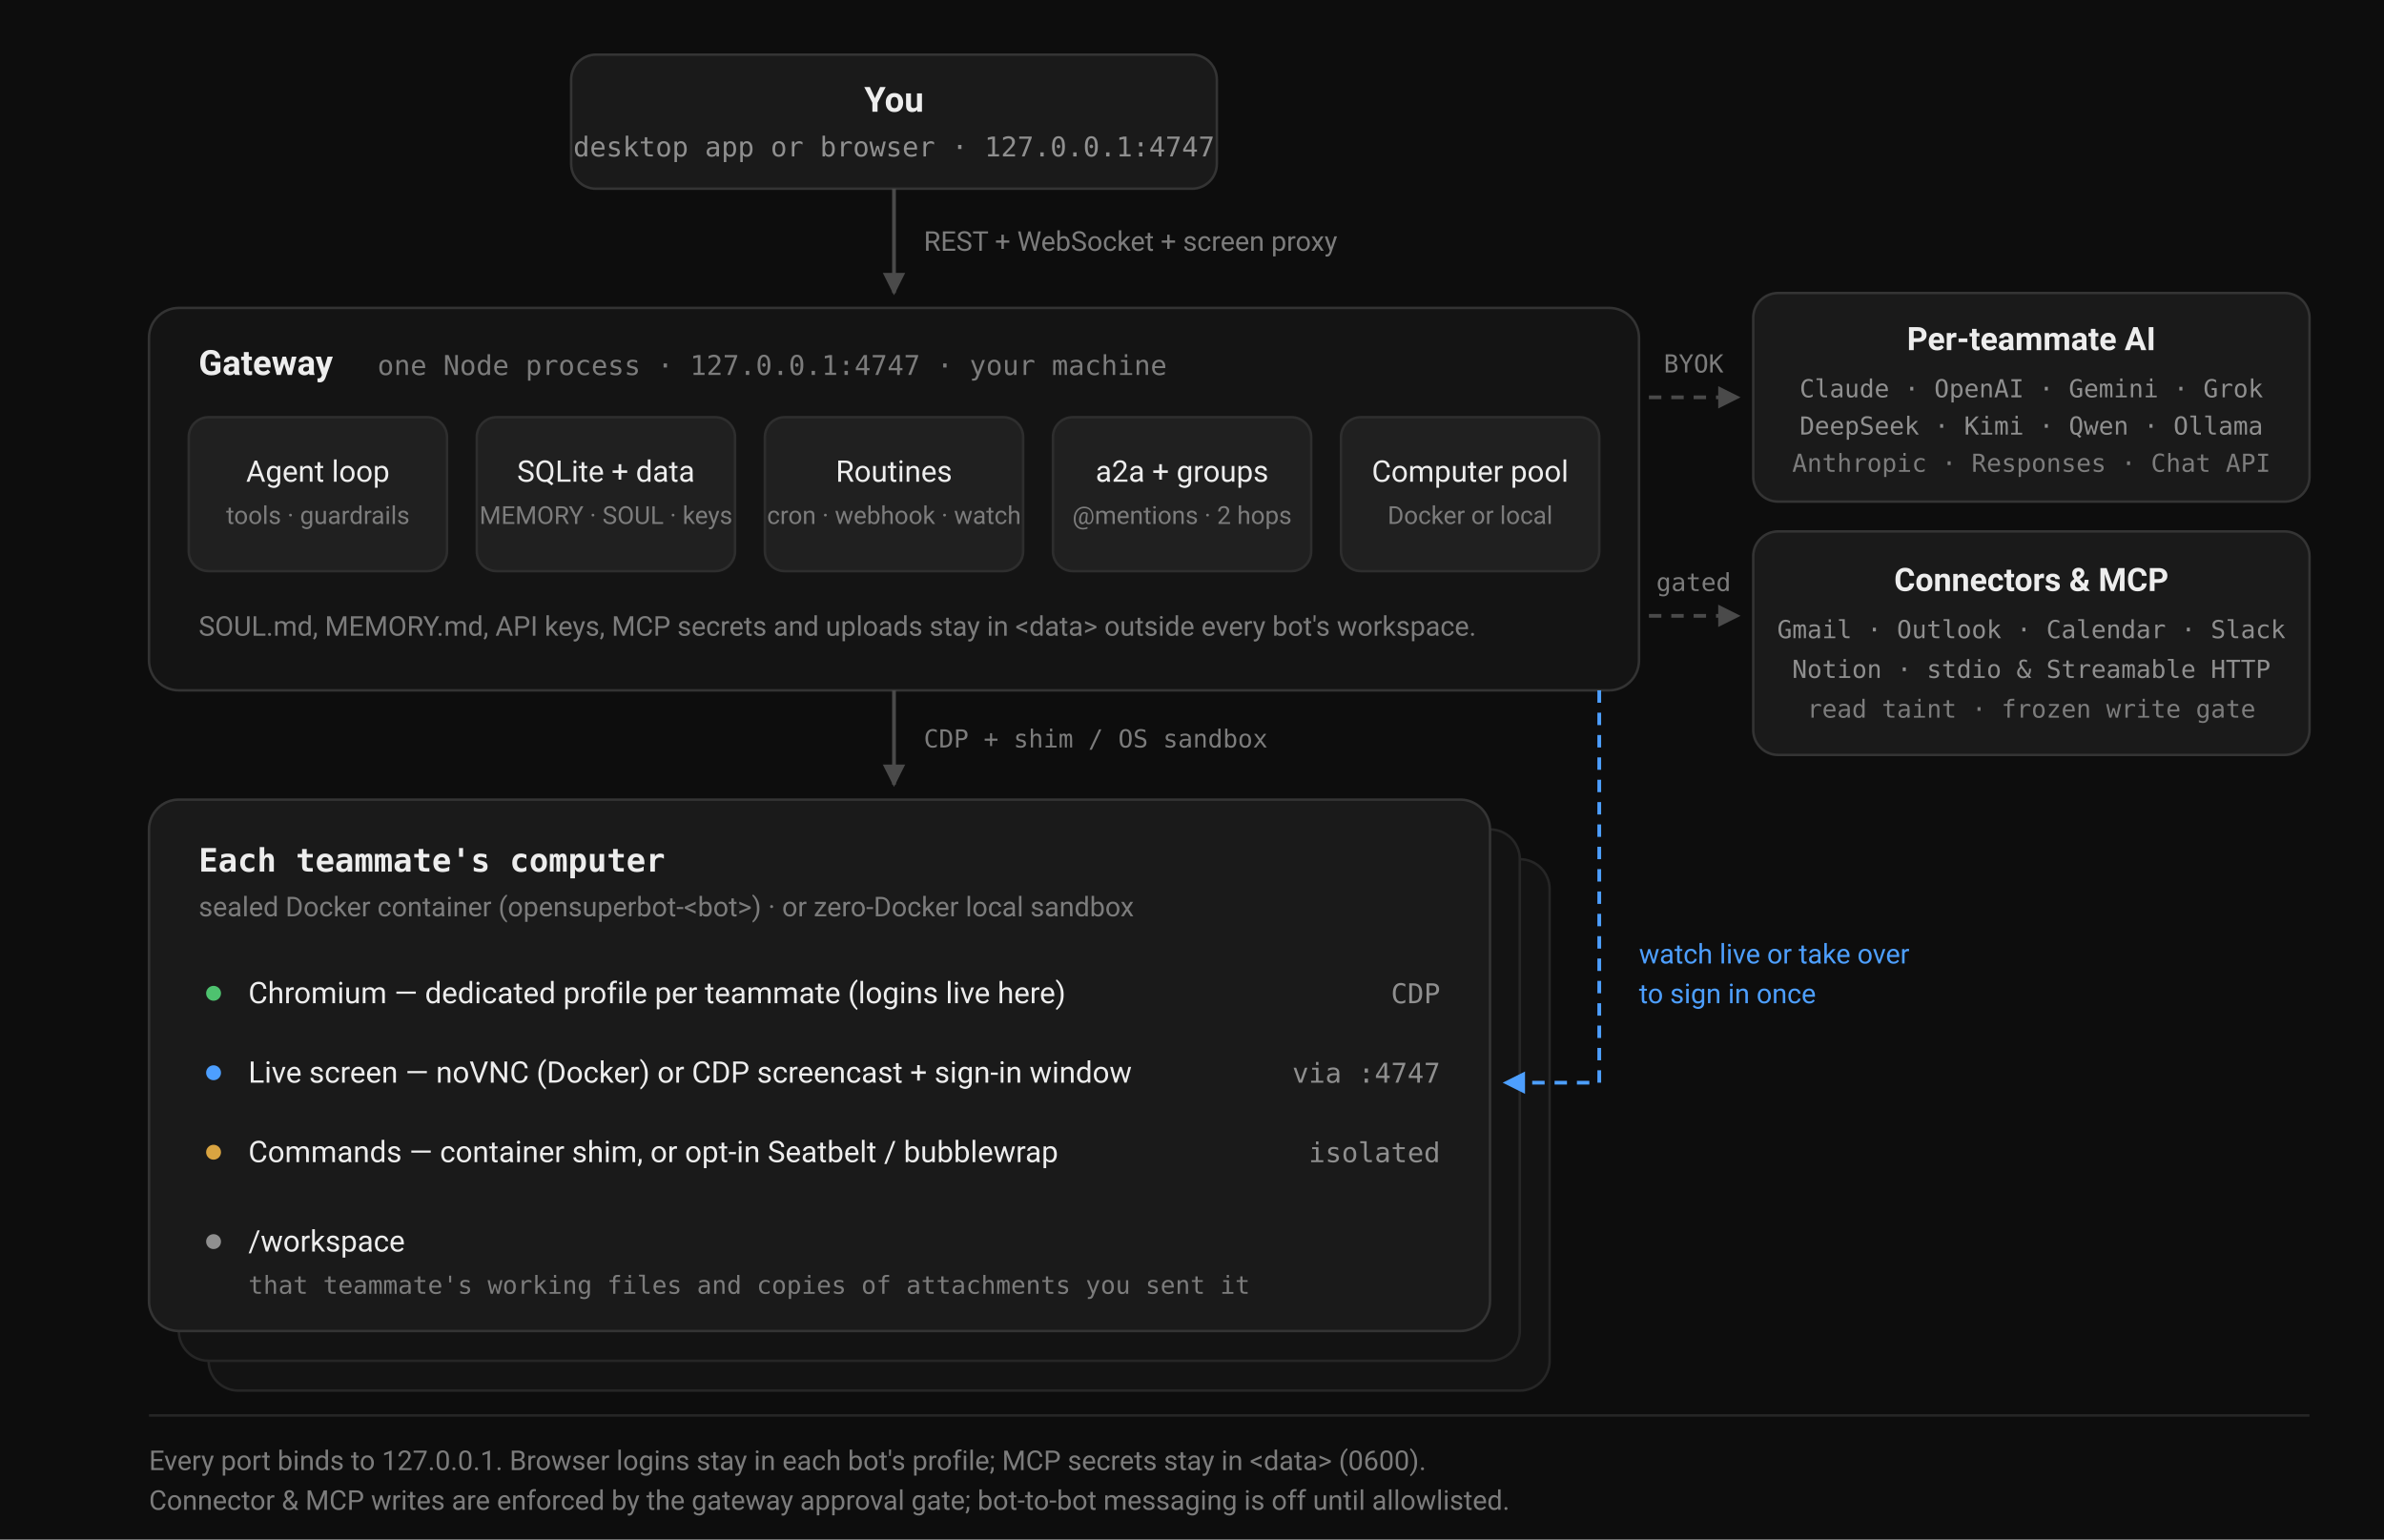
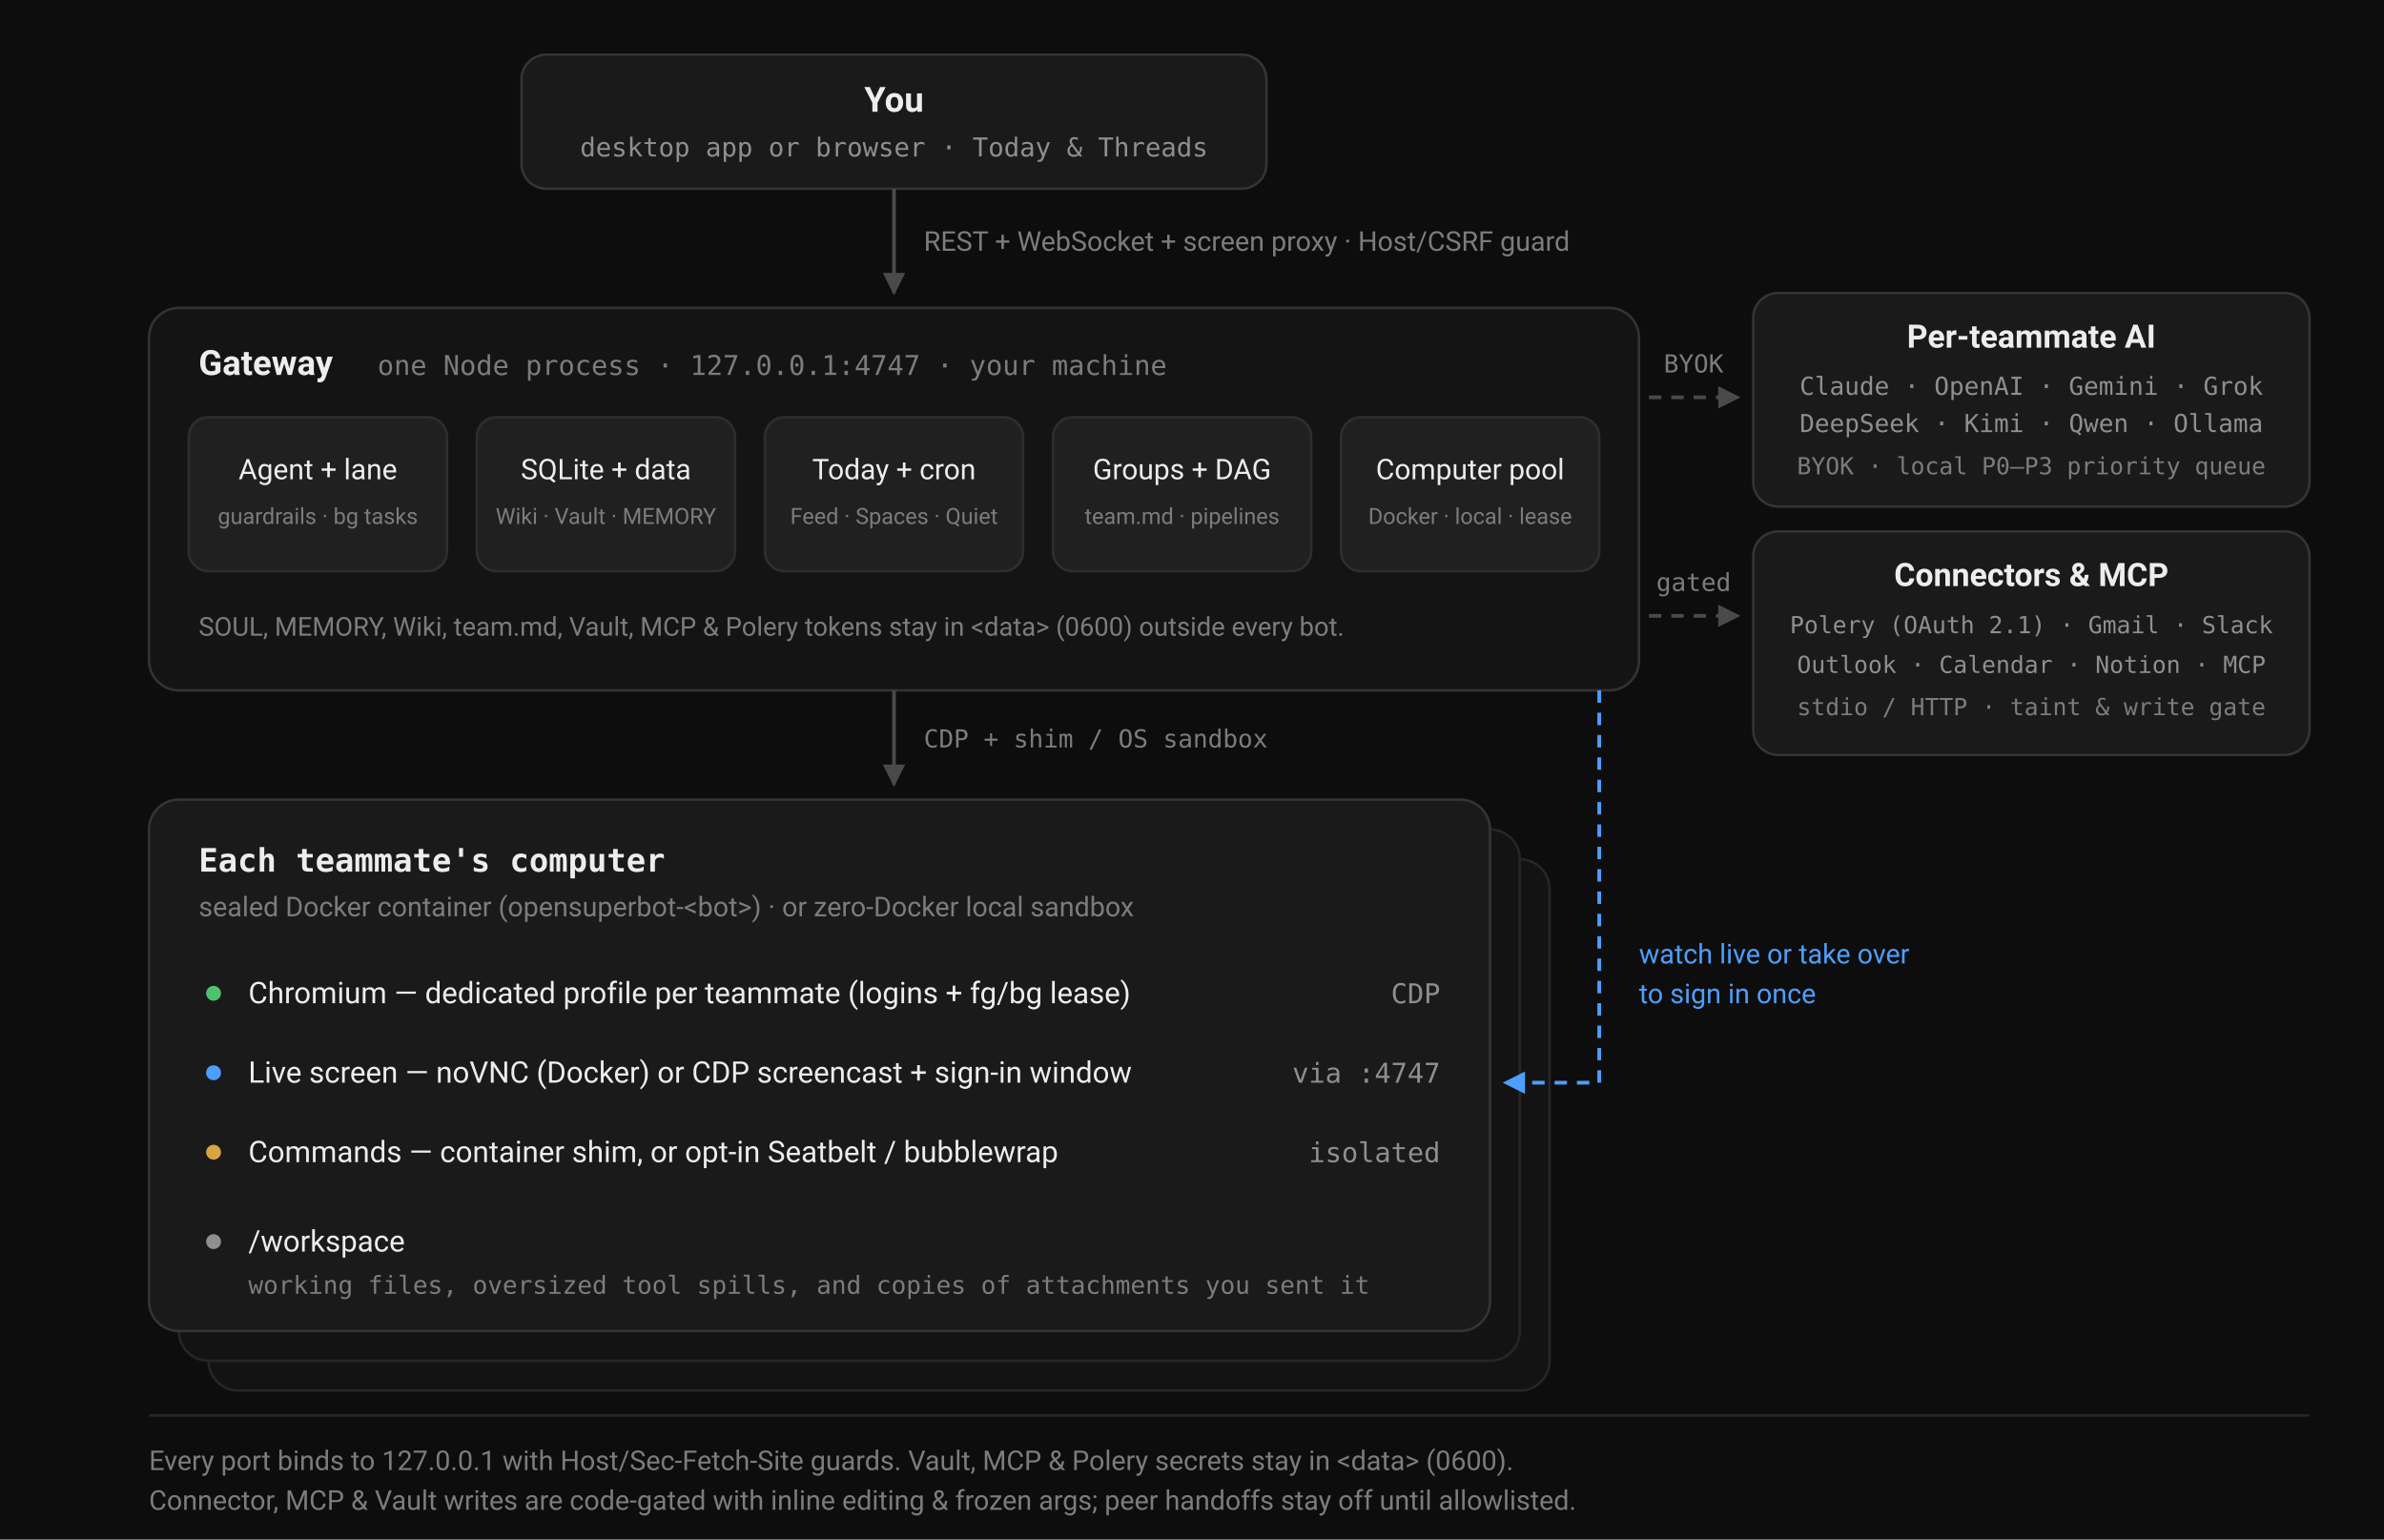
- <svg xmlns="http://www.w3.org/2000/svg" viewBox="0 0 960 620" width="960" height="620" role="img" aria-label="OpenSuperBot v0.7 architecture: the desktop app or browser talks to one gateway process on 127.0.0.1:4747, which keeps threads, approvals, rules, MCP secrets and tamper-evident MEMORY.md outside bot computers, connects each teammate to its own AI model and gated app connectors or MCP servers, and drives one isolated Docker container or local browser+sandbox per teammate.">
+ <svg xmlns="http://www.w3.org/2000/svg" viewBox="0 0 960 620" width="960" height="620" role="img" aria-label="OpenSuperBot v0.8 architecture: the desktop app or browser talks to one gateway process on 127.0.0.1:4747 with Host and Sec-Fetch-Site guards, keeping Today workspaces, Team Wiki, Credential Vault, team.md charters, approvals, rules, MCP and Polery OAuth tokens, and tamper-evident MEMORY.md outside bot computers, connecting each teammate to its own AI model with a local P0-P3 priority queue and gated connectors or MCP servers, and driving one isolated Docker container or local browser+sandbox per teammate.">
  <defs>
    <style>
      .bg    { fill: #0d0d0d; }
      .card  { fill: #1a1a1a; stroke: #343434; stroke-width: 1; }
      .panel { fill: #141414; stroke: #333333; stroke-width: 1; }
      .ghost { fill: #131313; stroke: #262626; stroke-width: 1; }
      .pill  { fill: #202020; stroke: #2e2e2e; stroke-width: 1; }
      .t     { fill: #ededed; font-family: -apple-system, BlinkMacSystemFont, 'Segoe UI', Roboto, sans-serif; }
      .dim   { fill: #8f8f8f; font-family: -apple-system, BlinkMacSystemFont, 'Segoe UI', Roboto, sans-serif; }
      .faint { fill: #7c7c7c; font-family: -apple-system, BlinkMacSystemFont, 'Segoe UI', Roboto, sans-serif; }
      .blue  { fill: #4d9fff; font-family: -apple-system, BlinkMacSystemFont, 'Segoe UI', Roboto, sans-serif; }
      .mono  { font-family: ui-monospace, SFMono-Regular, Menlo, Consolas, monospace; }
      .b     { font-weight: 600; }
      .flow  { stroke: #4a4a4a; stroke-width: 1.5; fill: none; }
      .dash  { stroke: #4a4a4a; stroke-width: 1.5; fill: none; stroke-dasharray: 5 4; }
      .take  { stroke: #4d9fff; stroke-width: 1.5; fill: none; stroke-dasharray: 5 4; }
    </style>
    <marker id="a" viewBox="0 0 10 10" refX="9" refY="5" markerWidth="6" markerHeight="6" orient="auto-start-reverse">
      <path d="M0,0 L10,5 L0,10 z" fill="#4a4a4a" />
    </marker>
    <marker id="ab" viewBox="0 0 10 10" refX="9" refY="5" markerWidth="6" markerHeight="6" orient="auto-start-reverse">
      <path d="M0,0 L10,5 L0,10 z" fill="#4d9fff" />
    </marker>
  </defs>
  <rect class="bg" x="0" y="0" width="960" height="620" />
-   <rect class="card" x="230" y="22" width="260" height="54" rx="10" />
+   <rect class="card" x="210" y="22" width="300" height="54" rx="10" />
  <text class="t b" x="360" y="45" font-size="14" text-anchor="middle">You</text>
-   <text class="dim mono" x="360" y="63" font-size="11" text-anchor="middle">desktop app or browser · 127.0.0.1:4747</text>
+   <text class="dim mono" x="360" y="63" font-size="10.5" text-anchor="middle">desktop app or browser · Today &amp; Threads</text>
  <path class="flow" d="M360,76 L360,118" marker-end="url(#a)" />
-   <text class="faint" x="372" y="101" font-size="11">REST + WebSocket + screen proxy</text>
-   <rect class="card" x="706" y="118" width="224" height="84" rx="10" />
-   <text class="t b" x="818" y="141" font-size="13" text-anchor="middle">Per-teammate AI</text>
-   <text class="dim mono" x="818" y="160" font-size="10" text-anchor="middle">Claude · OpenAI · Gemini · Grok</text>
-   <text class="dim mono" x="818" y="175" font-size="10" text-anchor="middle">DeepSeek · Kimi · Qwen · Ollama</text>
-   <text class="faint mono" x="818" y="190" font-size="10" text-anchor="middle">Anthropic · Responses · Chat API</text>
+   <text class="faint" x="372" y="101" font-size="11">REST + WebSocket + screen proxy · Host/CSRF guard</text>
+   <rect class="card" x="706" y="118" width="224" height="86" rx="10" />
+   <text class="t b" x="818" y="140" font-size="13" text-anchor="middle">Per-teammate AI</text>
+   <text class="dim mono" x="818" y="159" font-size="10" text-anchor="middle">Claude · OpenAI · Gemini · Grok</text>
+   <text class="dim mono" x="818" y="174" font-size="10" text-anchor="middle">DeepSeek · Kimi · Qwen · Ollama</text>
+   <text class="faint mono" x="818" y="191" font-size="9.5" text-anchor="middle">BYOK · local P0–P3 priority queue</text>
  <path class="dash" d="M664,160 L700,160" marker-end="url(#a)" />
  <text class="faint mono" x="682" y="150" font-size="10" text-anchor="middle">BYOK</text>
  <rect class="card" x="706" y="214" width="224" height="90" rx="10" />
-   <text class="t b" x="818" y="238" font-size="13" text-anchor="middle">Connectors &amp; MCP</text>
-   <text class="dim mono" x="818" y="257" font-size="10" text-anchor="middle">Gmail · Outlook · Calendar · Slack</text>
-   <text class="dim mono" x="818" y="273" font-size="10" text-anchor="middle">Notion · stdio &amp; Streamable HTTP</text>
-   <text class="faint mono" x="818" y="289" font-size="10" text-anchor="middle">read taint · frozen write gate</text>
+   <text class="t b" x="818" y="236" font-size="13" text-anchor="middle">Connectors &amp; MCP</text>
+   <text class="dim mono" x="818" y="255" font-size="9.5" text-anchor="middle">Polery (OAuth 2.1) · Gmail · Slack</text>
+   <text class="dim mono" x="818" y="271" font-size="9.5" text-anchor="middle">Outlook · Calendar · Notion · MCP</text>
+   <text class="faint mono" x="818" y="288" font-size="9.5" text-anchor="middle">stdio / HTTP · taint &amp; write gate</text>
  <path class="dash" d="M664,248 L700,248" marker-end="url(#a)" />
  <text class="faint mono" x="682" y="238" font-size="10" text-anchor="middle">gated</text>
  <rect class="panel" x="60" y="124" width="600" height="154" rx="12" />
  <text class="t b" x="80" y="151" font-size="14">Gateway</text>
  <text class="faint mono" x="152" y="151" font-size="11">one Node process · 127.0.0.1:4747 · your machine</text>
  <rect class="pill" x="76" y="168" width="104" height="62" rx="8" />
-   <text class="t" x="128" y="194" font-size="12" text-anchor="middle">Agent loop</text>
-   <text class="faint" x="128" y="211" font-size="10" text-anchor="middle">tools · guardrails</text>
+   <text class="t" x="128" y="193" font-size="11.5" text-anchor="middle">Agent + lane</text>
+   <text class="faint" x="128" y="211" font-size="9" text-anchor="middle">guardrails · bg tasks</text>
  <rect class="pill" x="192" y="168" width="104" height="62" rx="8" />
-   <text class="t" x="244" y="194" font-size="12" text-anchor="middle">SQLite + data</text>
-   <text class="faint" x="244" y="211" font-size="10" text-anchor="middle">MEMORY · SOUL · keys</text>
+   <text class="t" x="244" y="193" font-size="11.5" text-anchor="middle">SQLite + data</text>
+   <text class="faint" x="244" y="211" font-size="9" text-anchor="middle">Wiki · Vault · MEMORY</text>
  <rect class="pill" x="308" y="168" width="104" height="62" rx="8" />
-   <text class="t" x="360" y="194" font-size="12" text-anchor="middle">Routines</text>
-   <text class="faint" x="360" y="211" font-size="10" text-anchor="middle">cron · webhook · watch</text>
+   <text class="t" x="360" y="193" font-size="11.5" text-anchor="middle">Today + cron</text>
+   <text class="faint" x="360" y="211" font-size="9" text-anchor="middle">Feed · Spaces · Quiet</text>
  <rect class="pill" x="424" y="168" width="104" height="62" rx="8" />
-   <text class="t" x="476" y="194" font-size="12" text-anchor="middle">a2a + groups</text>
-   <text class="faint" x="476" y="211" font-size="10" text-anchor="middle">@mentions · 2 hops</text>
+   <text class="t" x="476" y="193" font-size="11.5" text-anchor="middle">Groups + DAG</text>
+   <text class="faint" x="476" y="211" font-size="9" text-anchor="middle">team.md · pipelines</text>
  <rect class="pill" x="540" y="168" width="104" height="62" rx="8" />
-   <text class="t" x="592" y="194" font-size="12" text-anchor="middle">Computer pool</text>
-   <text class="faint" x="592" y="211" font-size="10" text-anchor="middle">Docker or local</text>
-   <text class="faint" x="80" y="256" font-size="11">SOUL.md, MEMORY.md, API keys, MCP secrets and uploads stay in &lt;data&gt; outside every bot's workspace.</text>
+   <text class="t" x="592" y="193" font-size="11.5" text-anchor="middle">Computer pool</text>
+   <text class="faint" x="592" y="211" font-size="9" text-anchor="middle">Docker · local · lease</text>
+   <text class="faint" x="80" y="256" font-size="10.5">SOUL, MEMORY, Wiki, team.md, Vault, MCP &amp; Polery tokens stay in &lt;data&gt; (0600) outside every bot.</text>
  <path class="flow" d="M360,278 L360,316" marker-end="url(#a)" />
  <text class="faint mono" x="372" y="301" font-size="10">CDP + shim / OS sandbox</text>
  <rect class="ghost" x="84" y="346" width="540" height="214" rx="12" />
  <rect class="ghost" x="72" y="334" width="540" height="214" rx="12" />
  <rect class="card" x="60" y="322" width="540" height="214" rx="12" />
  <text class="t b mono" x="80" y="351" font-size="13">Each teammate's computer</text>
  <text class="faint" x="80" y="369" font-size="11">sealed Docker container (opensuperbot-&lt;bot&gt;)  ·  or zero-Docker local sandbox</text>
  <circle cx="86" cy="400" r="3" fill="#4ec26f" />
-   <text class="t" x="100" y="404" font-size="12">Chromium — dedicated profile per teammate (logins live here)</text>
+   <text class="t" x="100" y="404" font-size="12">Chromium — dedicated profile per teammate (logins + fg/bg lease)</text>
  <text class="dim mono" x="580" y="404" font-size="11" text-anchor="end">CDP</text>
  <circle cx="86" cy="432" r="3" fill="#4d9fff" />
  <text class="t" x="100" y="436" font-size="12">Live screen — noVNC (Docker) or CDP screencast + sign-in window</text>
  <text class="dim mono" x="580" y="436" font-size="11" text-anchor="end">via :4747</text>
  <circle cx="86" cy="464" r="3" fill="#d9a441" />
  <text class="t" x="100" y="468" font-size="12">Commands — container shim, or opt-in Seatbelt / bubblewrap</text>
  <text class="dim mono" x="580" y="468" font-size="11" text-anchor="end">isolated</text>
  <circle cx="86" cy="500" r="3" fill="#8f8f8f" />
  <text class="t" x="100" y="504" font-size="12">/workspace</text>
-   <text class="faint mono" x="100" y="521" font-size="10">that teammate's working files and copies of attachments you sent it</text>
+   <text class="faint mono" x="100" y="521" font-size="10">working files, oversized tool spills, and copies of attachments you sent it</text>
  <path class="take" d="M644,278 L644,436 L606,436" marker-end="url(#ab)" />
  <text class="blue" x="660" y="388" font-size="11">watch live or take over</text>
  <text class="blue" x="660" y="404" font-size="11">to sign in once</text>
  <path d="M60,570 L930,570" stroke="#262626" stroke-width="1" />
-   <text class="faint" x="60" y="592" font-size="11">Every port binds to 127.0.0.1. Browser logins stay in each bot's profile; MCP secrets stay in &lt;data&gt; (0600).</text>
-   <text class="faint" x="60" y="608" font-size="11">Connector &amp; MCP writes are enforced by the gateway approval gate; bot-to-bot messaging is off until allowlisted.</text>
+   <text class="faint" x="60" y="592" font-size="11">Every port binds to 127.0.0.1 with Host/Sec-Fetch-Site guards. Vault, MCP &amp; Polery secrets stay in &lt;data&gt; (0600).</text>
+   <text class="faint" x="60" y="608" font-size="11">Connector, MCP &amp; Vault writes are code-gated with inline editing &amp; frozen args; peer handoffs stay off until allowlisted.</text>
</svg>
